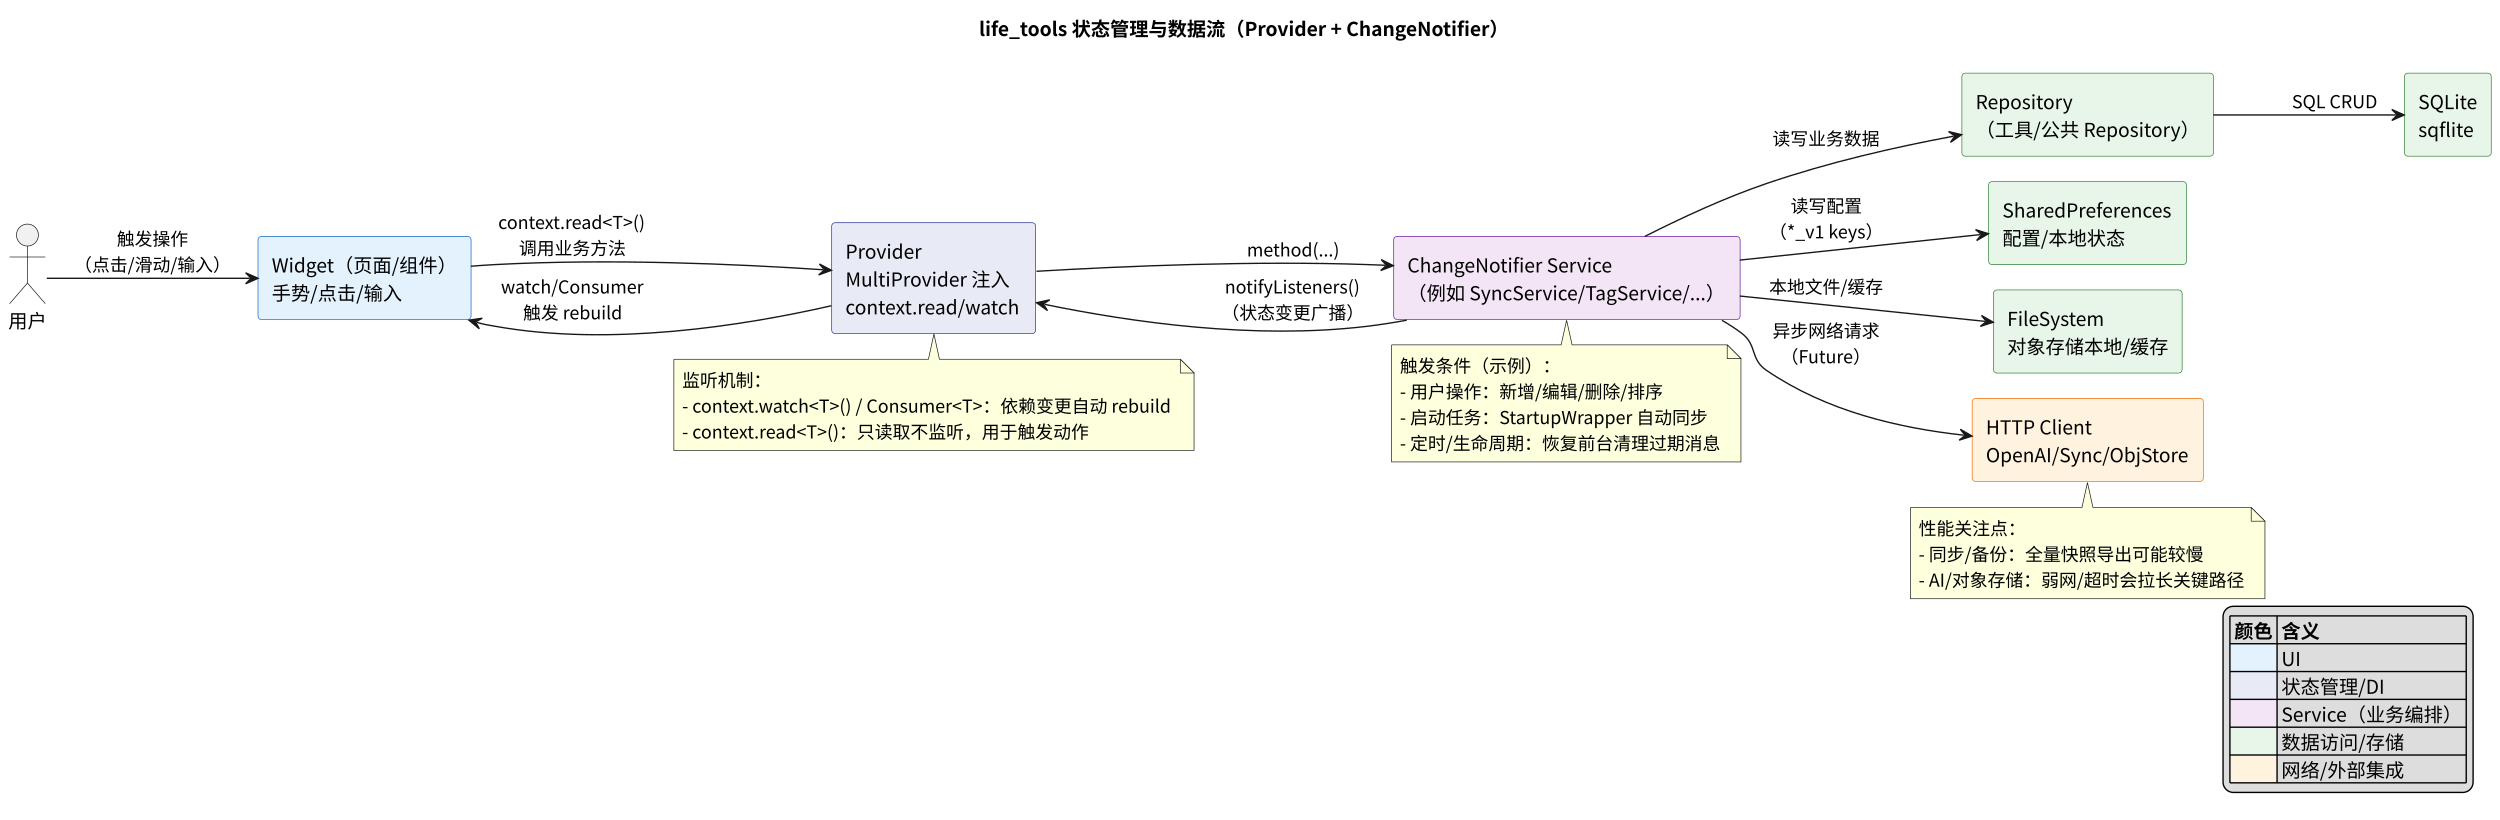
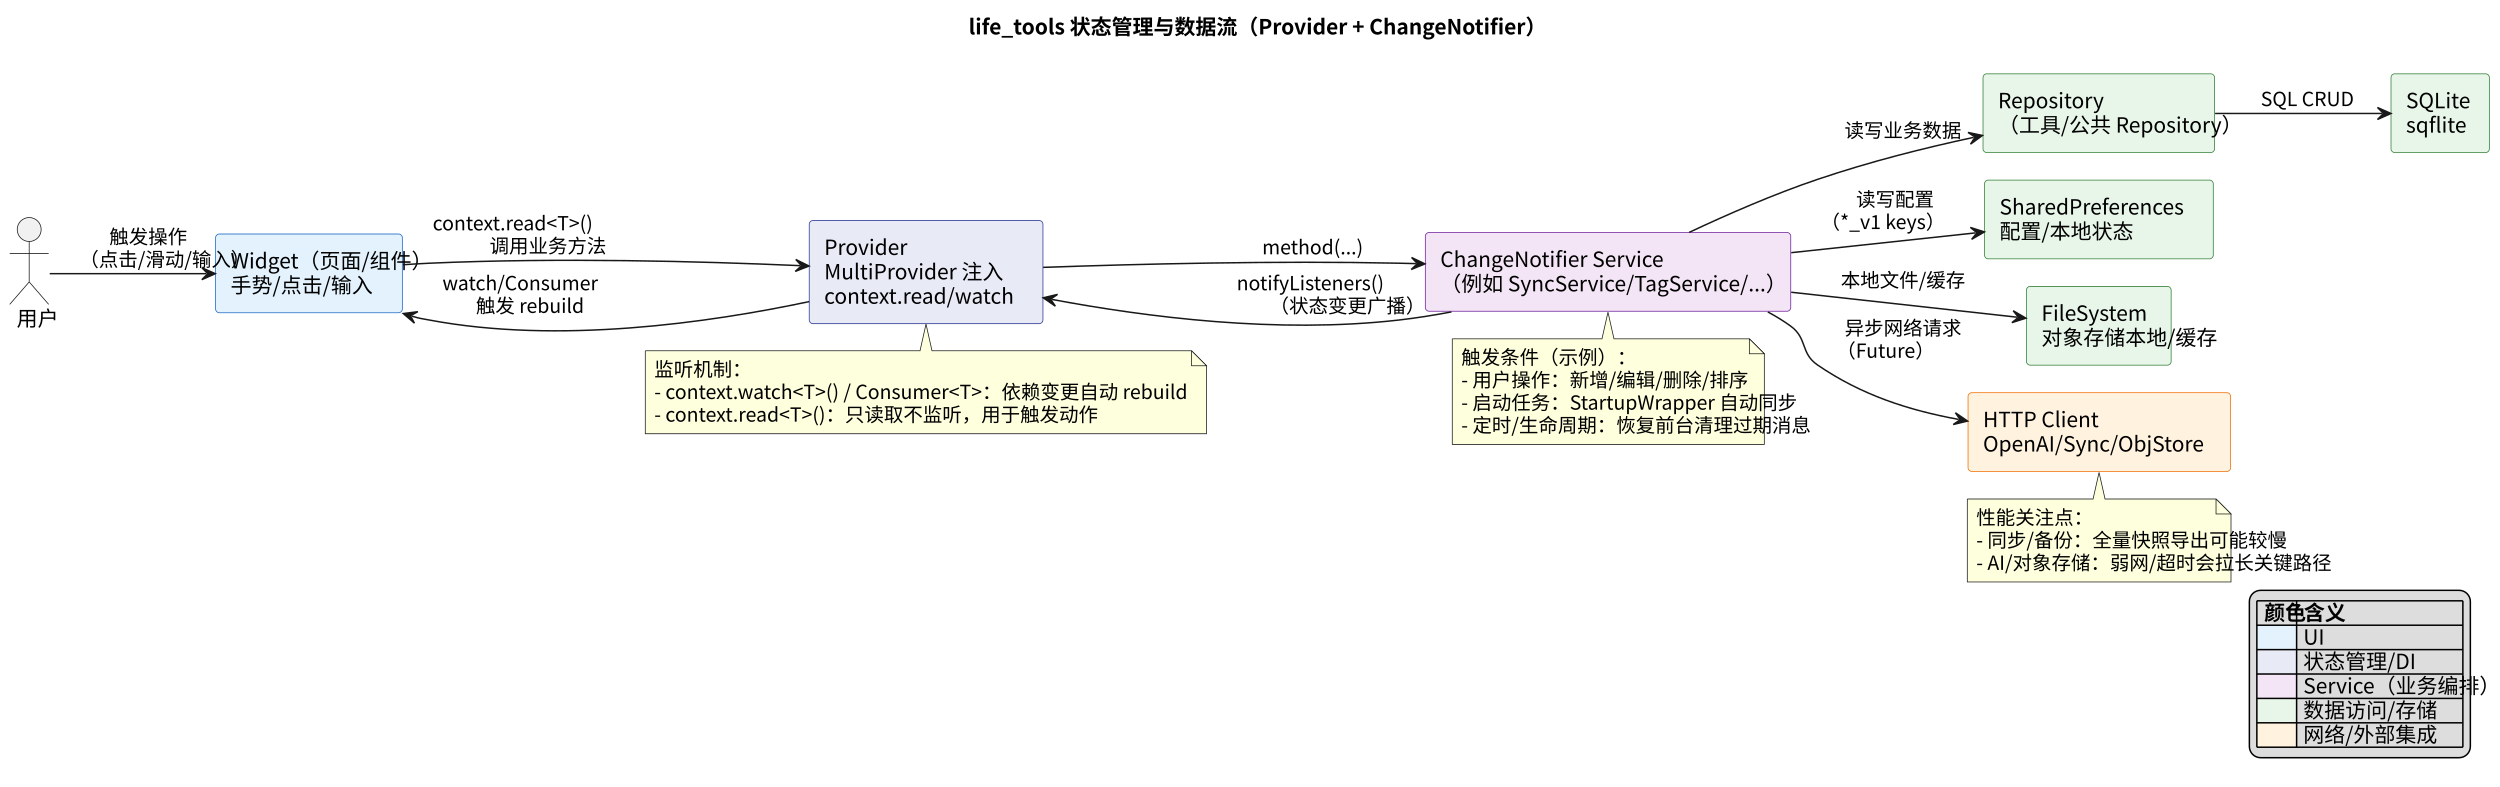
- <svg xmlns="http://www.w3.org/2000/svg" contentStyleType="text/css" data-diagram-type="DESCRIPTION" height="995px" preserveAspectRatio="none" style="width:3036px;height:995px;background:#FFFFFF;" version="1.1" viewBox="0 0 3036 995" width="3036.667px" zoomAndPan="magnify">
+ <svg xmlns="http://www.w3.org/2000/svg" contentStyleType="text/css" data-diagram-type="DESCRIPTION" height="876.667px" preserveAspectRatio="none" style="width:2783px;height:876px;background:#FFFFFF;" version="1.1" viewBox="0 0 2783 876" width="2783.333px" zoomAndPan="magnify">
  <defs />
  <g>
    <g class="title" data-source-line="2">
-       <text fill="#000000" font-family="'Noto Sans CJK SC'" font-size="23.333" font-weight="bold" lengthAdjust="spacing" textLength="645.444" x="1188.945" y="43.733">life_tools 状态管理与数据流（Provider + ChangeNotifier）</text>
+       <text fill="#000000" font-family="'Noto Sans CJK SC'" font-size="23.333" font-weight="bold" lengthAdjust="spacing" textLength="613.377" x="1078.311" y="38.325">life_tools 状态管理与数据流（Provider + ChangeNotifier）</text>
    </g>
    <g class="entity" data-qualified-name="User" data-source-line="26" id="ent0002">
-       <ellipse cx="33.333" cy="285.453" fill="#F1F1F1" rx="13.333" ry="13.333" style="stroke:#181818;stroke-width:0.833;" />
-       <path d="M33.333,298.786 L33.333,343.786 M11.667,312.12 L55,312.12 M33.333,343.786 L11.667,368.786 M33.333,343.786 L55,368.786" fill="none" style="stroke:#181818;stroke-width:0.833;" />
-       <text fill="#000000" font-family="'Noto Sans CJK SC'" font-size="23.333" lengthAdjust="spacing" textLength="46.666" x="10" y="398.353">用户</text>
+       <ellipse cx="32.5" cy="255.495" fill="#F1F1F1" rx="13.333" ry="13.333" style="stroke:#181818;stroke-width:0.833;" />
+       <path d="M32.5,268.828 L32.5,313.828 M10.833,282.161 L54.167,282.161 M32.5,313.828 L10.833,338.828 M32.5,313.828 L54.167,338.828" fill="none" style="stroke:#181818;stroke-width:0.833;" />
+       <text fill="#000000" font-family="'Noto Sans CJK SC'" font-size="23.333" lengthAdjust="spacing" textLength="28.005" x="18.498" y="362.987">用户</text>
    </g>
    <g class="entity" data-qualified-name="Widget" data-source-line="28" id="ent0003">
-       <rect fill="#E3F2FD" height="100.906" rx="4.167" ry="4.167" style="stroke:#1565C0;stroke-width:0.833;" width="258.732" x="313.333" y="287.12" />
-       <text fill="#000000" font-family="'Noto Sans CJK SC'" font-size="23.333" lengthAdjust="spacing" textLength="225.399" x="330" y="330.853">Widget（页面/组件）</text>
-       <text fill="#000000" font-family="'Noto Sans CJK SC'" font-size="23.333" lengthAdjust="spacing" textLength="158.293" x="330" y="364.64">手势/点击/输入</text>
+       <rect fill="#E3F2FD" height="87.656" rx="4.167" ry="4.167" style="stroke:#1565C0;stroke-width:0.833;" width="207.889" x="240" y="260.495" />
+       <text fill="#000000" font-family="'Noto Sans CJK SC'" font-size="23.333" lengthAdjust="spacing" textLength="174.556" x="256.667" y="298.82">Widget（页面/组件）</text>
+       <text fill="#000000" font-family="'Noto Sans CJK SC'" font-size="23.333" lengthAdjust="spacing" textLength="99.736" x="256.667" y="325.981">手势/点击/输入</text>
    </g>
    <g class="entity" data-qualified-name="Provider" data-source-line="29" id="ent0004">
-       <rect fill="#E8EAF6" height="134.693" rx="4.167" ry="4.167" style="stroke:#283593;stroke-width:0.833;" width="247.673" x="1010" y="270.453" />
-       <text fill="#000000" font-family="'Noto Sans CJK SC'" font-size="23.333" lengthAdjust="spacing" textLength="92.983" x="1026.667" y="314.186">Provider</text>
-       <text fill="#000000" font-family="'Noto Sans CJK SC'" font-size="23.333" lengthAdjust="spacing" textLength="199.826" x="1026.667" y="347.973">MultiProvider 注入</text>
-       <text fill="#000000" font-family="'Noto Sans CJK SC'" font-size="23.333" lengthAdjust="spacing" textLength="214.339" x="1026.667" y="381.759">context.read/watch</text>
+       <rect fill="#E8EAF6" height="114.818" rx="4.167" ry="4.167" style="stroke:#283593;stroke-width:0.833;" width="260.173" x="900.833" y="245.495" />
+       <text fill="#000000" font-family="'Noto Sans CJK SC'" font-size="23.333" lengthAdjust="spacing" textLength="96.991" x="917.5" y="283.82">Provider</text>
+       <text fill="#000000" font-family="'Noto Sans CJK SC'" font-size="23.333" lengthAdjust="spacing" textLength="189.447" x="917.5" y="310.981">MultiProvider 注入</text>
+       <text fill="#000000" font-family="'Noto Sans CJK SC'" font-size="23.333" lengthAdjust="spacing" textLength="226.839" x="917.5" y="338.143">context.read/watch</text>
    </g>
    <g class="entity" data-qualified-name="Service" data-source-line="30" id="ent0005">
-       <rect fill="#F3E5F5" height="100.906" rx="4.167" ry="4.167" style="stroke:#6A1B9A;stroke-width:0.833;" width="420.688" x="1692.5" y="287.12" />
-       <text fill="#000000" font-family="'Noto Sans CJK SC'" font-size="23.333" lengthAdjust="spacing" textLength="249.222" x="1709.167" y="330.853">ChangeNotifier Service</text>
-       <text fill="#000000" font-family="'Noto Sans CJK SC'" font-size="23.333" lengthAdjust="spacing" textLength="387.355" x="1709.167" y="364.64">（例如 SyncService/TagService/...）</text>
+       <rect fill="#F3E5F5" height="87.656" rx="4.167" ry="4.167" style="stroke:#6A1B9A;stroke-width:0.833;" width="406.803" x="1586.667" y="258.828" />
+       <text fill="#000000" font-family="'Noto Sans CJK SC'" font-size="23.333" lengthAdjust="spacing" textLength="268.994" x="1603.333" y="297.153">ChangeNotifier Service</text>
+       <text fill="#000000" font-family="'Noto Sans CJK SC'" font-size="23.333" lengthAdjust="spacing" textLength="373.47" x="1603.333" y="324.315">（例如 SyncService/TagService/...）</text>
    </g>
    <g class="entity" data-qualified-name="Repo" data-source-line="31" id="ent0006">
-       <rect fill="#E8F5E9" height="100.906" rx="4.167" ry="4.167" style="stroke:#2E7D32;stroke-width:0.833;" width="305.539" x="2382.5" y="88.787" />
-       <text fill="#000000" font-family="'Noto Sans CJK SC'" font-size="23.333" lengthAdjust="spacing" textLength="117.833" x="2399.167" y="132.52">Repository</text>
-       <text fill="#000000" font-family="'Noto Sans CJK SC'" font-size="23.333" lengthAdjust="spacing" textLength="272.205" x="2399.167" y="166.306">（工具/公共 Repository）</text>
+       <rect fill="#E8F5E9" height="87.656" rx="4.167" ry="4.167" style="stroke:#2E7D32;stroke-width:0.833;" width="257.746" x="2207.5" y="82.162" />
+       <text fill="#000000" font-family="'Noto Sans CJK SC'" font-size="23.333" lengthAdjust="spacing" textLength="125.12" x="2224.167" y="120.487">Repository</text>
+       <text fill="#000000" font-family="'Noto Sans CJK SC'" font-size="23.333" lengthAdjust="spacing" textLength="224.412" x="2224.167" y="147.648">（工具/公共 Repository）</text>
    </g>
    <g class="entity" data-qualified-name="Sqlite" data-source-line="32" id="ent0007">
-       <rect fill="#E8F5E9" height="100.906" rx="4.167" ry="4.167" style="stroke:#2E7D32;stroke-width:0.833;" width="105.363" x="2920" y="88.787" />
-       <text fill="#000000" font-family="'Noto Sans CJK SC'" font-size="23.333" lengthAdjust="spacing" textLength="72.03" x="2936.667" y="132.52">SQLite</text>
-       <text fill="#000000" font-family="'Noto Sans CJK SC'" font-size="23.333" lengthAdjust="spacing" textLength="67.736" x="2936.667" y="166.306">sqflite</text>
+       <rect fill="#E8F5E9" height="87.656" rx="4.167" ry="4.167" style="stroke:#2E7D32;stroke-width:0.833;" width="109.497" x="2661.667" y="82.162" />
+       <text fill="#000000" font-family="'Noto Sans CJK SC'" font-size="23.333" lengthAdjust="spacing" textLength="76.164" x="2678.333" y="120.487">SQLite</text>
+       <text fill="#000000" font-family="'Noto Sans CJK SC'" font-size="23.333" lengthAdjust="spacing" textLength="71.652" x="2678.333" y="147.648">sqflite</text>
    </g>
    <g class="entity" data-qualified-name="Prefs" data-source-line="33" id="ent0008">
-       <rect fill="#E8F5E9" height="100.906" rx="4.167" ry="4.167" style="stroke:#2E7D32;stroke-width:0.833;" width="240.206" x="2415" y="220.453" />
-       <text fill="#000000" font-family="'Noto Sans CJK SC'" font-size="23.333" lengthAdjust="spacing" textLength="206.873" x="2431.667" y="264.186">SharedPreferences</text>
-       <text fill="#000000" font-family="'Noto Sans CJK SC'" font-size="23.333" lengthAdjust="spacing" textLength="149.146" x="2431.667" y="297.973">配置/本地状态</text>
+       <rect fill="#E8F5E9" height="87.656" rx="4.167" ry="4.167" style="stroke:#2E7D32;stroke-width:0.833;" width="254.658" x="2209.167" y="200.495" />
+       <text fill="#000000" font-family="'Noto Sans CJK SC'" font-size="23.333" lengthAdjust="spacing" textLength="221.325" x="2225.833" y="238.82">SharedPreferences</text>
+       <text fill="#000000" font-family="'Noto Sans CJK SC'" font-size="23.333" lengthAdjust="spacing" textLength="91.875" x="2225.833" y="265.981">配置/本地状态</text>
    </g>
    <g class="entity" data-qualified-name="FS" data-source-line="34" id="ent0009">
-       <rect fill="#E8F5E9" height="100.906" rx="4.167" ry="4.167" style="stroke:#2E7D32;stroke-width:0.833;" width="229.146" x="2420.833" y="352.12" />
-       <text fill="#000000" font-family="'Noto Sans CJK SC'" font-size="23.333" lengthAdjust="spacing" textLength="119.163" x="2437.5" y="395.853">FileSystem</text>
-       <text fill="#000000" font-family="'Noto Sans CJK SC'" font-size="23.333" lengthAdjust="spacing" textLength="195.812" x="2437.5" y="429.64">对象存储本地/缓存</text>
+       <rect fill="#E8F5E9" height="87.656" rx="4.167" ry="4.167" style="stroke:#2E7D32;stroke-width:0.833;" width="161.086" x="2255.833" y="318.828" />
+       <text fill="#000000" font-family="'Noto Sans CJK SC'" font-size="23.333" lengthAdjust="spacing" textLength="127.752" x="2272.5" y="357.153">FileSystem</text>
+       <text fill="#000000" font-family="'Noto Sans CJK SC'" font-size="23.333" lengthAdjust="spacing" textLength="119.88" x="2272.5" y="384.315">对象存储本地/缓存</text>
    </g>
    <g class="entity" data-qualified-name="Http" data-source-line="35" id="ent0010">
-       <rect fill="#FFF3E0" height="100.906" rx="4.167" ry="4.167" style="stroke:#EF6C00;stroke-width:0.833;" width="280.759" x="2395" y="483.786" />
-       <text fill="#000000" font-family="'Noto Sans CJK SC'" font-size="23.333" lengthAdjust="spacing" textLength="128.823" x="2411.667" y="527.52">HTTP Client</text>
-       <text fill="#000000" font-family="'Noto Sans CJK SC'" font-size="23.333" lengthAdjust="spacing" textLength="247.426" x="2411.667" y="561.306">OpenAI/Sync/ObjStore</text>
+       <rect fill="#FFF3E0" height="87.656" rx="4.167" ry="4.167" style="stroke:#EF6C00;stroke-width:0.833;" width="292.301" x="2190.833" y="437.161" />
+       <text fill="#000000" font-family="'Noto Sans CJK SC'" font-size="23.333" lengthAdjust="spacing" textLength="135.089" x="2207.5" y="475.487">HTTP Client</text>
+       <text fill="#000000" font-family="'Noto Sans CJK SC'" font-size="23.333" lengthAdjust="spacing" textLength="258.968" x="2207.5" y="502.648">OpenAI/Sync/ObjStore</text>
    </g>
    <g class="entity" data-qualified-name="GMN21" data-source-line="52" id="ent0022">
-       <path d="M1690,418.786 L1690,560.947 A0,0 0 0 0 1690,560.947 L2114.199,560.947 A0,0 0 0 0 2114.199,560.947 L2114.199,435.453 L2097.532,418.786 L1909.167,418.786 L1902.5,388.941 L1895.833,418.786 L1690,418.786 A0,0 0 0 0 1690,418.786" fill="#FEFFDD" style="stroke:#181818;stroke-width:0.833;" />
-       <path d="M2097.532,418.786 L2097.532,435.453 L2114.199,435.453 L2097.532,418.786" fill="#FEFFDD" style="stroke:#181818;stroke-width:0.833;" />
-       <text fill="#000000" font-family="'Noto Sans CJK SC'" font-size="21.667" lengthAdjust="spacing" textLength="195" x="1700" y="452.253">触发条件（示例）：</text>
-       <text fill="#000000" font-family="'Noto Sans CJK SC'" font-size="21.667" lengthAdjust="spacing" textLength="319.519" x="1700" y="483.627">- 用户操作：新增/编辑/删除/排序</text>
-       <text fill="#000000" font-family="'Noto Sans CJK SC'" font-size="21.667" lengthAdjust="spacing" textLength="375.57" x="1700" y="515">- 启动任务：StartupWrapper 自动同步</text>
-       <text fill="#000000" font-family="'Noto Sans CJK SC'" font-size="21.667" lengthAdjust="spacing" textLength="389.199" x="1700" y="546.373">- 定时/生命周期：恢复前台清理过期消息</text>
+       <path d="M1616.667,377.161 L1616.667,494.714 A0,0 0 0 0 1616.667,494.714 L1964.045,494.714 A0,0 0 0 0 1964.045,494.714 L1964.045,393.828 L1947.379,377.161 L1796.667,377.161 L1790,347.485 L1783.333,377.161 L1616.667,377.161 A0,0 0 0 0 1616.667,377.161" fill="#FEFFDD" style="stroke:#181818;stroke-width:0.833;" />
+       <path d="M1947.379,377.161 L1947.379,393.828 L1964.045,393.828 L1947.379,377.161" fill="#FEFFDD" style="stroke:#181818;stroke-width:0.833;" />
+       <text fill="#000000" font-family="'Noto Sans CJK SC'" font-size="21.667" lengthAdjust="spacing" textLength="117.019" x="1626.667" y="405.606">触发条件（示例）：</text>
+       <text fill="#000000" font-family="'Noto Sans CJK SC'" font-size="21.667" lengthAdjust="spacing" textLength="205.632" x="1626.667" y="430.828">- 用户操作：新增/编辑/删除/排序</text>
+       <text fill="#000000" font-family="'Noto Sans CJK SC'" font-size="21.667" lengthAdjust="spacing" textLength="312.379" x="1626.667" y="456.049">- 启动任务：StartupWrapper 自动同步</text>
+       <text fill="#000000" font-family="'Noto Sans CJK SC'" font-size="21.667" lengthAdjust="spacing" textLength="243.041" x="1626.667" y="481.27">- 定时/生命周期：恢复前台清理过期消息</text>
    </g>
    <g class="entity" data-qualified-name="GMN24" data-source-line="59" id="ent0025">
-       <path d="M818.333,436.286 L818.333,547.073 A0,0 0 0 0 818.333,547.073 L1450.055,547.073 A0,0 0 0 0 1450.055,547.073 L1450.055,452.953 L1433.389,436.286 L1140.833,436.286 L1134.167,405.486 L1127.5,436.286 L818.333,436.286 A0,0 0 0 0 818.333,436.286" fill="#FEFFDD" style="stroke:#181818;stroke-width:0.833;" />
-       <path d="M1433.389,436.286 L1433.389,452.953 L1450.055,452.953 L1433.389,436.286" fill="#FEFFDD" style="stroke:#181818;stroke-width:0.833;" />
-       <text fill="#000000" font-family="'Noto Sans CJK SC'" font-size="21.667" lengthAdjust="spacing" textLength="108.334" x="828.333" y="469.753">监听机制：</text>
-       <text fill="#000000" font-family="'Noto Sans CJK SC'" font-size="21.667" lengthAdjust="spacing" textLength="596.722" x="828.333" y="501.127">- context.watch&lt;T&gt;() / Consumer&lt;T&gt;：依赖变更自动 rebuild</text>
-       <text fill="#000000" font-family="'Noto Sans CJK SC'" font-size="21.667" lengthAdjust="spacing" textLength="495.972" x="828.333" y="532.5">- context.read&lt;T&gt;()：只读取不监听，用于触发动作</text>
+       <path d="M718.333,390.495 L718.333,482.825 A0,0 0 0 0 718.333,482.825 L1343.073,482.825 A0,0 0 0 0 1343.073,482.825 L1343.073,407.161 L1326.406,390.495 L1037.5,390.495 L1030.833,360.754 L1024.167,390.495 L718.333,390.495 A0,0 0 0 0 718.333,390.495" fill="#FEFFDD" style="stroke:#181818;stroke-width:0.833;" />
+       <path d="M1326.406,390.495 L1326.406,407.161 L1343.073,407.161 L1326.406,390.495" fill="#FEFFDD" style="stroke:#181818;stroke-width:0.833;" />
+       <text fill="#000000" font-family="'Noto Sans CJK SC'" font-size="21.667" lengthAdjust="spacing" textLength="65.011" x="728.333" y="418.94">监听机制：</text>
+       <text fill="#000000" font-family="'Noto Sans CJK SC'" font-size="21.667" lengthAdjust="spacing" textLength="589.74" x="728.333" y="444.161">- context.watch&lt;T&gt;() / Consumer&lt;T&gt;：依赖变更自动 rebuild</text>
+       <text fill="#000000" font-family="'Noto Sans CJK SC'" font-size="21.667" lengthAdjust="spacing" textLength="401.384" x="728.333" y="469.382">- context.read&lt;T&gt;()：只读取不监听，用于触发动作</text>
    </g>
    <g class="entity" data-qualified-name="GMN27" data-source-line="65" id="ent0028">
-       <path d="M2320,616.287 L2320,727.073 A0,0 0 0 0 2320,727.073 L2750.547,727.073 A0,0 0 0 0 2750.547,727.073 L2750.547,632.953 L2733.881,616.287 L2541.667,616.287 L2535,585.97 L2528.333,616.287 L2320,616.287 A0,0 0 0 0 2320,616.287" fill="#FEFFDD" style="stroke:#181818;stroke-width:0.833;" />
-       <path d="M2733.881,616.287 L2733.881,632.953 L2750.547,632.953 L2733.881,616.287" fill="#FEFFDD" style="stroke:#181818;stroke-width:0.833;" />
-       <text fill="#000000" font-family="'Noto Sans CJK SC'" font-size="21.667" lengthAdjust="spacing" textLength="130" x="2330" y="649.753">性能关注点：</text>
-       <text fill="#000000" font-family="'Noto Sans CJK SC'" font-size="21.667" lengthAdjust="spacing" textLength="345.865" x="2330" y="681.127">- 同步/备份：全量快照导出可能较慢</text>
-       <text fill="#000000" font-family="'Noto Sans CJK SC'" font-size="21.667" lengthAdjust="spacing" textLength="395.547" x="2330" y="712.5">- AI/对象存储：弱网/超时会拉长关键路径</text>
+       <path d="M2190,555.495 L2190,647.826 A0,0 0 0 0 2190,647.826 L2483.551,647.826 A0,0 0 0 0 2483.551,647.826 L2483.551,572.162 L2466.884,555.495 L2343.333,555.495 L2336.667,525.881 L2330,555.495 L2190,555.495 A0,0 0 0 0 2190,555.495" fill="#FEFFDD" style="stroke:#181818;stroke-width:0.833;" />
+       <path d="M2466.884,555.495 L2466.884,572.162 L2483.551,572.162 L2466.884,555.495" fill="#FEFFDD" style="stroke:#181818;stroke-width:0.833;" />
+       <text fill="#000000" font-family="'Noto Sans CJK SC'" font-size="21.667" lengthAdjust="spacing" textLength="78.013" x="2200" y="583.94">性能关注点：</text>
+       <text fill="#000000" font-family="'Noto Sans CJK SC'" font-size="21.667" lengthAdjust="spacing" textLength="217.037" x="2200" y="609.161">- 同步/备份：全量快照导出可能较慢</text>
+       <text fill="#000000" font-family="'Noto Sans CJK SC'" font-size="21.667" lengthAdjust="spacing" textLength="258.551" x="2200" y="634.382">- AI/对象存储：弱网/超时会拉长关键路径</text>
    </g>
    <g class="link" data-entity-1="ent0002" data-entity-2="ent0003" data-link-type="dependency" id="lnk11">
-       <polygon fill="#181818" points="313.304,337.953,298.304,331.286,304.971,337.953,298.304,344.62,313.304,337.953" style="stroke:#181818;stroke-width:1.667;" />
-       <path d="M56.819,337.953 C104.483,337.953 211.019,337.953 303.304,337.953" fill="none" style="stroke:#181818;stroke-width:1.667;" />
-       <text fill="#000000" font-family="'Noto Sans CJK SC'" font-size="21.667" lengthAdjust="spacing" textLength="86.667" x="141.827" y="298.087">触发操作</text>
-       <text fill="#000000" font-family="'Noto Sans CJK SC'" font-size="21.667" lengthAdjust="spacing" textLength="190.32" x="90" y="329.46">（点击/滑动/输入）</text>
+       <polygon fill="#181818" points="239.655,304.661,224.655,297.995,231.322,304.661,224.655,311.328,239.655,304.661" style="stroke:#181818;stroke-width:1.667;" />
+       <path d="M55.36,304.661 C92.911,304.661 163.417,304.661 229.655,304.661" fill="none" style="stroke:#181818;stroke-width:1.667;" />
+       <text fill="#000000" font-family="'Noto Sans CJK SC'" font-size="21.667" lengthAdjust="spacing" textLength="52.008" x="121.637" y="271.44">触发操作</text>
+       <text fill="#000000" font-family="'Noto Sans CJK SC'" font-size="21.667" lengthAdjust="spacing" textLength="118.617" x="88.333" y="296.661">（点击/滑动/输入）</text>
    </g>
    <g class="link" data-entity-1="ent0003" data-entity-2="ent0004" data-link-type="dependency" id="lnk12">
-       <polygon fill="#181818" points="1009.62,328.245,995.092,320.604,1001.305,327.696,994.213,333.909,1009.62,328.245" style="stroke:#181818;stroke-width:1.667;" />
-       <path d="M571.726,323.304 C581.846,322.493 591.919,321.801 601.667,321.286 C741.392,313.914 892.012,320.48 999.641,327.586" fill="none" style="stroke:#181818;stroke-width:1.667;" />
-       <text fill="#000000" font-family="'Noto Sans CJK SC'" font-size="21.667" lengthAdjust="spacing" textLength="180.267" x="605" y="278.087">context.read&lt;T&gt;()</text>
-       <text fill="#000000" font-family="'Noto Sans CJK SC'" font-size="21.667" lengthAdjust="spacing" textLength="130" x="630.133" y="309.46">调用业务方法</text>
+       <polygon fill="#181818" points="900.558,296.152,885.862,288.839,892.233,295.79,885.282,302.16,900.558,296.152" style="stroke:#181818;stroke-width:1.667;" />
+       <path d="M448.491,294.726 C458.567,294.021 468.644,293.421 478.333,292.995 C622.859,286.644 778.896,290.853 890.568,295.717" fill="none" style="stroke:#181818;stroke-width:1.667;" />
+       <text fill="#000000" font-family="'Noto Sans CJK SC'" font-size="21.667" lengthAdjust="spacing" textLength="204.648" x="481.667" y="256.44">context.read&lt;T&gt;()</text>
+       <text fill="#000000" font-family="'Noto Sans CJK SC'" font-size="21.667" lengthAdjust="spacing" textLength="78.013" x="544.985" y="281.661">调用业务方法</text>
    </g>
    <g class="link" data-entity-1="ent0004" data-entity-2="ent0005" data-link-type="dependency" id="lnk13">
-       <polygon fill="#181818" points="1692.02,322.616,1677.356,315.241,1683.697,322.218,1676.719,328.559,1692.02,322.616" style="stroke:#181818;stroke-width:1.667;" />
-       <path d="M1258.694,329.445 C1364.924,323.19 1522.601,316.538 1660,321.286 C1670.472,321.648 1671.206,321.621 1682.032,322.139" fill="none" style="stroke:#181818;stroke-width:1.667;" />
-       <text fill="#000000" font-family="'Noto Sans CJK SC'" font-size="21.667" lengthAdjust="spacing" textLength="112.667" x="1514.167" y="311.42">method(...)</text>
+       <polygon fill="#181818" points="1586.193,293.755,1571.397,286.649,1577.863,293.509,1571.003,299.976,1586.193,293.755" style="stroke:#181818;stroke-width:1.667;" />
+       <path d="M1161.213,297.625 C1267.322,293.899 1421.764,290.085 1556.667,292.995 C1566.326,293.203 1566.215,293.165 1576.197,293.46" fill="none" style="stroke:#181818;stroke-width:1.667;" />
+       <text fill="#000000" font-family="'Noto Sans CJK SC'" font-size="21.667" lengthAdjust="spacing" textLength="121.24" x="1405" y="283.106">method(...)</text>
    </g>
    <g class="link" data-entity-1="ent0005" data-entity-2="ent0006" data-link-type="dependency" id="lnk14">
-       <polygon fill="#181818" points="2382.204,163.541,2366.232,159.756,2374.014,165.078,2368.691,172.86,2382.204,163.541" style="stroke:#181818;stroke-width:1.667;" />
-       <path d="M1997.538,287.075 C2041.31,264.876 2094.784,240.066 2145,222.953 C2221.527,196.874 2299.587,179.048 2372.376,165.385" fill="none" style="stroke:#181818;stroke-width:1.667;" />
-       <text fill="#000000" font-family="'Noto Sans CJK SC'" font-size="21.667" lengthAdjust="spacing" textLength="130" x="2152.5" y="176.42">读写业务数据</text>
+       <polygon fill="#181818" points="2206.855,150.782,2190.785,147.438,2198.71,152.544,2193.604,160.469,2206.855,150.782" style="stroke:#181818;stroke-width:1.667;" />
+       <path d="M1880.311,258.733 C1922.823,238.737 1974.927,215.989 2023.333,199.661 C2082.588,179.674 2140.178,165.206 2197.081,152.896" fill="none" style="stroke:#181818;stroke-width:1.667;" />
+       <text fill="#000000" font-family="'Noto Sans CJK SC'" font-size="21.667" lengthAdjust="spacing" textLength="78.013" x="2053.333" y="153.106">读写业务数据</text>
    </g>
    <g class="link" data-entity-1="ent0006" data-entity-2="ent0007" data-link-type="dependency" id="lnk15">
-       <polygon fill="#181818" points="2919.613,139.62,2904.613,132.953,2911.28,139.62,2904.613,146.286,2919.613,139.62" style="stroke:#181818;stroke-width:1.667;" />
-       <path d="M2687.908,139.62 C2768.667,139.62 2852.856,139.62 2909.613,139.62" fill="none" style="stroke:#181818;stroke-width:1.667;" />
-       <text fill="#000000" font-family="'Noto Sans CJK SC'" font-size="21.667" lengthAdjust="spacing" textLength="103.718" x="2783.333" y="131.42">SQL CRUD</text>
+       <polygon fill="#181818" points="2661.62,126.328,2646.62,119.662,2653.287,126.328,2646.62,132.995,2661.62,126.328" style="stroke:#181818;stroke-width:1.667;" />
+       <path d="M2465.856,126.328 C2532.658,126.328 2600.895,126.328 2651.62,126.328" fill="none" style="stroke:#181818;stroke-width:1.667;" />
+       <text fill="#000000" font-family="'Noto Sans CJK SC'" font-size="21.667" lengthAdjust="spacing" textLength="112.491" x="2516.667" y="118.106">SQL CRUD</text>
    </g>
    <g class="link" data-entity-1="ent0005" data-entity-2="ent0008" data-link-type="dependency" id="lnk16">
-       <polygon fill="#181818" points="2414.695,283.857,2399.076,278.808,2406.408,284.736,2400.481,292.068,2414.695,283.857" style="stroke:#181818;stroke-width:1.667;" />
-       <path d="M2112.796,315.847 C2213.132,305.215 2319.806,293.912 2404.751,284.911" fill="none" style="stroke:#181818;stroke-width:1.667;" />
-       <text fill="#000000" font-family="'Noto Sans CJK SC'" font-size="21.667" lengthAdjust="spacing" textLength="86.667" x="2174.561" y="258.087">读写配置</text>
-       <text fill="#000000" font-family="'Noto Sans CJK SC'" font-size="21.667" lengthAdjust="spacing" textLength="139.122" x="2148.333" y="289.46">（*_v1 keys）</text>
+       <polygon fill="#181818" points="2209.036,258.185,2193.41,253.158,2200.751,259.075,2194.834,266.415,2209.036,258.185" style="stroke:#181818;stroke-width:1.667;" />
+       <path d="M1993.984,281.274 C2066.093,273.532 2135.246,266.107 2199.093,259.253" fill="none" style="stroke:#181818;stroke-width:1.667;" />
+       <text fill="#000000" font-family="'Noto Sans CJK SC'" font-size="21.667" lengthAdjust="spacing" textLength="52.008" x="2066.239" y="229.773">读写配置</text>
+       <text fill="#000000" font-family="'Noto Sans CJK SC'" font-size="21.667" lengthAdjust="spacing" textLength="131.153" x="2026.667" y="254.994">（*_v1 keys）</text>
    </g>
    <g class="link" data-entity-1="ent0005" data-entity-2="ent0009" data-link-type="dependency" id="lnk17">
-       <polygon fill="#181818" points="2420.549,391.301,2406.313,383.128,2412.26,390.445,2404.943,396.391,2420.549,391.301" style="stroke:#181818;stroke-width:1.667;" />
-       <path d="M2112.796,359.507 C2215.457,370.113 2325.217,381.452 2410.602,390.274" fill="none" style="stroke:#181818;stroke-width:1.667;" />
-       <text fill="#000000" font-family="'Noto Sans CJK SC'" font-size="21.667" lengthAdjust="spacing" textLength="138.494" x="2148.333" y="356.42">本地文件/缓存</text>
+       <polygon fill="#181818" points="2255.258,354.189,2241.08,345.916,2246.975,353.274,2239.617,359.169,2255.258,354.189" style="stroke:#181818;stroke-width:1.667;" />
+       <path d="M1993.984,325.337 C2084.8,335.365 2176.757,345.52 2245.318,353.091" fill="none" style="stroke:#181818;stroke-width:1.667;" />
+       <text fill="#000000" font-family="'Noto Sans CJK SC'" font-size="21.667" lengthAdjust="spacing" textLength="85.312" x="2049.167" y="319.773">本地文件/缓存</text>
    </g>
    <g class="link" data-entity-1="ent0005" data-entity-2="ent0010" data-link-type="dependency" id="lnk18">
-       <polygon fill="#181818" points="2394.804,529.585,2380.627,521.311,2386.521,528.67,2379.163,534.564,2394.804,529.585" style="stroke:#181818;stroke-width:1.667;" />
-       <path d="M2091.132,389.042 C2099.471,393.789 2107.481,398.969 2115,404.62 C2134.215,419.062 2125.15,436.065 2145,449.62 C2218.238,499.632 2305.855,519.754 2384.865,528.487" fill="none" style="stroke:#181818;stroke-width:1.667;" />
-       <text fill="#000000" font-family="'Noto Sans CJK SC'" font-size="21.667" lengthAdjust="spacing" textLength="130" x="2152.5" y="409.753">异步网络请求</text>
-       <text fill="#000000" font-family="'Noto Sans CJK SC'" font-size="21.667" lengthAdjust="spacing" textLength="110.175" x="2162.412" y="441.127">（Future）</text>
+       <polygon fill="#181818" points="2190.298,468.744,2176.755,459.469,2182.103,467.234,2174.338,472.581,2190.298,468.744" style="stroke:#181818;stroke-width:1.667;" />
+       <path d="M1967.907,347.238 C1976.804,351.972 1985.348,357.207 1993.333,362.995 C2012.299,376.742 2004.01,393.088 2023.333,406.328 C2072.228,439.829 2124.547,456.624 2180.464,466.931" fill="none" style="stroke:#181818;stroke-width:1.667;" />
+       <text fill="#000000" font-family="'Noto Sans CJK SC'" font-size="21.667" lengthAdjust="spacing" textLength="78.013" x="2053.492" y="373.106">异步网络请求</text>
+       <text fill="#000000" font-family="'Noto Sans CJK SC'" font-size="21.667" lengthAdjust="spacing" textLength="96.664" x="2044.167" y="398.328">（Future）</text>
    </g>
    <g class="link" data-entity-1="ent0005" data-entity-2="ent0004" data-link-type="dependency" id="lnk19">
-       <polygon fill="#181818" points="1258.752,367.615,1272.104,377.162,1266.915,369.291,1274.786,364.101,1258.752,367.615" style="stroke:#181818;stroke-width:1.667;" />
-       <path d="M1708.339,388.841 C1692.073,391.84 1675.805,394.4 1660,396.286 C1522.715,412.676 1374.813,391.447 1268.547,369.626" fill="none" style="stroke:#181818;stroke-width:1.667;" />
-       <text fill="#000000" font-family="'Noto Sans CJK SC'" font-size="21.667" lengthAdjust="spacing" textLength="165.252" x="1487.374" y="356.42">notifyListeners()</text>
-       <text fill="#000000" font-family="'Noto Sans CJK SC'" font-size="21.667" lengthAdjust="spacing" textLength="173.333" x="1483.333" y="387.793">（状态变更广播）</text>
+       <polygon fill="#181818" points="1161.299,331.522,1174.822,340.827,1169.491,333.051,1177.268,327.72,1161.299,331.522" style="stroke:#181818;stroke-width:1.667;" />
+       <path d="M1615.765,347.216 C1595.946,350.955 1575.94,354.138 1556.667,356.328 C1421.928,371.637 1277.291,353.164 1171.13,333.357" fill="none" style="stroke:#181818;stroke-width:1.667;" />
+       <text fill="#000000" font-family="'Noto Sans CJK SC'" font-size="21.667" lengthAdjust="spacing" textLength="177.322" x="1376.667" y="323.106">notifyListeners()</text>
+       <text fill="#000000" font-family="'Noto Sans CJK SC'" font-size="21.667" lengthAdjust="spacing" textLength="104.017" x="1413.319" y="348.328">（状态变更广播）</text>
    </g>
    <g class="link" data-entity-1="ent0004" data-entity-2="ent0003" data-link-type="dependency" id="lnk20">
-       <polygon fill="#181818" points="569.433,388.804,582.088,399.258,577.459,391.044,585.672,386.415,569.433,388.804" style="stroke:#181818;stroke-width:1.667;" />
-       <path d="M1009.537,371.323 C901.511,395.923 740.38,421.149 601.667,396.286 C591.047,394.383 589.839,394.5 579.064,391.492" fill="none" style="stroke:#181818;stroke-width:1.667;" />
-       <text fill="#000000" font-family="'Noto Sans CJK SC'" font-size="21.667" lengthAdjust="spacing" textLength="174.374" x="608.333" y="356.42">watch/Consumer</text>
-       <text fill="#000000" font-family="'Noto Sans CJK SC'" font-size="21.667" lengthAdjust="spacing" textLength="120.683" x="635.178" y="387.793">触发 rebuild</text>
+       <polygon fill="#181818" points="448.91,349.039,461.358,359.74,456.891,351.437,465.194,346.97,448.91,349.039" style="stroke:#181818;stroke-width:1.667;" />
+       <path d="M900.809,335.731 C788.585,359.536 621.62,383.276 478.333,356.328 C468.627,354.503 468.297,354.863 458.487,351.916" fill="none" style="stroke:#181818;stroke-width:1.667;" />
+       <text fill="#000000" font-family="'Noto Sans CJK SC'" font-size="21.667" lengthAdjust="spacing" textLength="182.918" x="492.5" y="323.106">watch/Consumer</text>
+       <text fill="#000000" font-family="'Noto Sans CJK SC'" font-size="21.667" lengthAdjust="spacing" textLength="108.407" x="529.755" y="348.328">触发 rebuild</text>
    </g>
    <g class="legend" data-source-line="70">
-       <rect fill="#DDDDDD" height="226.052" rx="12.5" ry="12.5" style="stroke:#000000;stroke-width:1.667;" width="303.666" x="2699.668" y="736.287" />
-       <text fill="#000000" font-family="'Noto Sans CJK SC'" font-size="23.333" font-weight="bold" lengthAdjust="spacing" textLength="46.666" x="2713.298" y="775.02">颜色</text>
-       <text fill="#000000" font-family="'Noto Sans CJK SC'" font-size="23.333" font-weight="bold" lengthAdjust="spacing" textLength="46.666" x="2770.558" y="775.02">含义</text>
-       <rect fill="#E3F2FD" height="33.786" style="stroke:none;stroke-width:1.667;" width="57.26" x="2708.001" y="781.74" />
-       <text fill="#000000" font-family="'Noto Sans CJK SC'" font-size="23.333" lengthAdjust="spacing" textLength="5.227" x="2708.001" y="808.806"> </text>
-       <text fill="#000000" font-family="'Noto Sans CJK SC'" font-size="23.333" lengthAdjust="spacing" textLength="23.66" x="2770.488" y="808.806">UI</text>
-       <rect fill="#E8EAF6" height="33.786" style="stroke:none;stroke-width:1.667;" width="57.26" x="2708.001" y="815.526" />
-       <text fill="#000000" font-family="'Noto Sans CJK SC'" font-size="23.333" lengthAdjust="spacing" textLength="5.227" x="2708.001" y="842.593"> </text>
-       <text fill="#000000" font-family="'Noto Sans CJK SC'" font-size="23.333" lengthAdjust="spacing" textLength="125.37" x="2770.488" y="842.593">状态管理/DI</text>
-       <rect fill="#F3E5F5" height="33.786" style="stroke:none;stroke-width:1.667;" width="57.26" x="2708.001" y="849.313" />
-       <text fill="#000000" font-family="'Noto Sans CJK SC'" font-size="23.333" lengthAdjust="spacing" textLength="5.227" x="2708.001" y="876.379"> </text>
-       <text fill="#000000" font-family="'Noto Sans CJK SC'" font-size="23.333" lengthAdjust="spacing" textLength="219.286" x="2770.488" y="876.379">Service（业务编排）</text>
-       <rect fill="#E8F5E9" height="33.786" style="stroke:none;stroke-width:1.667;" width="57.26" x="2708.001" y="883.099" />
-       <text fill="#000000" font-family="'Noto Sans CJK SC'" font-size="23.333" lengthAdjust="spacing" textLength="5.227" x="2708.001" y="910.166"> </text>
-       <text fill="#000000" font-family="'Noto Sans CJK SC'" font-size="23.333" lengthAdjust="spacing" textLength="149.146" x="2770.488" y="910.166">数据访问/存储</text>
-       <rect fill="#FFF3E0" height="33.786" style="stroke:none;stroke-width:1.667;" width="57.26" x="2708.001" y="916.886" />
-       <text fill="#000000" font-family="'Noto Sans CJK SC'" font-size="23.333" lengthAdjust="spacing" textLength="5.227" x="2708.001" y="943.952"> </text>
-       <text fill="#000000" font-family="'Noto Sans CJK SC'" font-size="23.333" lengthAdjust="spacing" textLength="149.146" x="2770.488" y="943.952">网络/外部集成</text>
-       <line style="stroke:#000000;stroke-width:1.667;" x1="2708.001" x2="2995" y1="747.953" y2="747.953" />
-       <line style="stroke:#000000;stroke-width:1.667;" x1="2708.001" x2="2995" y1="781.74" y2="781.74" />
-       <line style="stroke:#000000;stroke-width:1.667;" x1="2708.001" x2="2995" y1="815.526" y2="815.526" />
-       <line style="stroke:#000000;stroke-width:1.667;" x1="2708.001" x2="2995" y1="849.313" y2="849.313" />
-       <line style="stroke:#000000;stroke-width:1.667;" x1="2708.001" x2="2995" y1="883.099" y2="883.099" />
-       <line style="stroke:#000000;stroke-width:1.667;" x1="2708.001" x2="2995" y1="916.886" y2="916.886" />
-       <line style="stroke:#000000;stroke-width:1.667;" x1="2708.001" x2="2995" y1="950.672" y2="950.672" />
-       <line style="stroke:#000000;stroke-width:1.667;" x1="2708.001" x2="2708.001" y1="747.953" y2="950.672" />
-       <line style="stroke:#000000;stroke-width:1.667;" x1="2765.261" x2="2765.261" y1="747.953" y2="950.672" />
-       <line style="stroke:#000000;stroke-width:1.667;" x1="2995" x2="2995" y1="747.953" y2="950.672" />
+       <rect fill="#DDDDDD" height="186.302" rx="12.5" ry="12.5" style="stroke:#000000;stroke-width:1.667;" width="246.001" x="2503.999" y="657.162" />
+       <text fill="#000000" font-family="'Noto Sans CJK SC'" font-size="23.333" font-weight="bold" lengthAdjust="spacing" textLength="28.005" x="2520.456" y="690.487">颜色</text>
+       <text fill="#000000" font-family="'Noto Sans CJK SC'" font-size="23.333" font-weight="bold" lengthAdjust="spacing" textLength="28.005" x="2564.707" y="690.487">含义</text>
+       <rect fill="#E3F2FD" height="27.162" style="stroke:none;stroke-width:1.667;" width="44.251" x="2512.332" y="695.99" />
+       <text fill="#000000" font-family="'Noto Sans CJK SC'" font-size="23.333" lengthAdjust="spacing" textLength="7.417" x="2512.332" y="717.648"> </text>
+       <text fill="#000000" font-family="'Noto Sans CJK SC'" font-size="23.333" lengthAdjust="spacing" textLength="23.96" x="2564.001" y="717.648">UI</text>
+       <rect fill="#E8EAF6" height="27.162" style="stroke:none;stroke-width:1.667;" width="44.251" x="2512.332" y="723.151" />
+       <text fill="#000000" font-family="'Noto Sans CJK SC'" font-size="23.333" lengthAdjust="spacing" textLength="7.417" x="2512.332" y="744.81"> </text>
+       <text fill="#000000" font-family="'Noto Sans CJK SC'" font-size="23.333" lengthAdjust="spacing" textLength="88.719" x="2564.001" y="744.81">状态管理/DI</text>
+       <rect fill="#F3E5F5" height="27.162" style="stroke:none;stroke-width:1.667;" width="44.251" x="2512.332" y="750.312" />
+       <text fill="#000000" font-family="'Noto Sans CJK SC'" font-size="23.333" lengthAdjust="spacing" textLength="7.417" x="2512.332" y="771.971"> </text>
+       <text fill="#000000" font-family="'Noto Sans CJK SC'" font-size="23.333" lengthAdjust="spacing" textLength="170.249" x="2564.001" y="771.971">Service（业务编排）</text>
+       <rect fill="#E8F5E9" height="27.162" style="stroke:none;stroke-width:1.667;" width="44.251" x="2512.332" y="777.474" />
+       <text fill="#000000" font-family="'Noto Sans CJK SC'" font-size="23.333" lengthAdjust="spacing" textLength="7.417" x="2512.332" y="799.133"> </text>
+       <text fill="#000000" font-family="'Noto Sans CJK SC'" font-size="23.333" lengthAdjust="spacing" textLength="91.875" x="2564.001" y="799.133">数据访问/存储</text>
+       <rect fill="#FFF3E0" height="27.162" style="stroke:none;stroke-width:1.667;" width="44.251" x="2512.332" y="804.635" />
+       <text fill="#000000" font-family="'Noto Sans CJK SC'" font-size="23.333" lengthAdjust="spacing" textLength="7.417" x="2512.332" y="826.294"> </text>
+       <text fill="#000000" font-family="'Noto Sans CJK SC'" font-size="23.333" lengthAdjust="spacing" textLength="91.875" x="2564.001" y="826.294">网络/外部集成</text>
+       <line style="stroke:#000000;stroke-width:1.667;" x1="2512.332" x2="2741.667" y1="668.828" y2="668.828" />
+       <line style="stroke:#000000;stroke-width:1.667;" x1="2512.332" x2="2741.667" y1="695.99" y2="695.99" />
+       <line style="stroke:#000000;stroke-width:1.667;" x1="2512.332" x2="2741.667" y1="723.151" y2="723.151" />
+       <line style="stroke:#000000;stroke-width:1.667;" x1="2512.332" x2="2741.667" y1="750.312" y2="750.312" />
+       <line style="stroke:#000000;stroke-width:1.667;" x1="2512.332" x2="2741.667" y1="777.474" y2="777.474" />
+       <line style="stroke:#000000;stroke-width:1.667;" x1="2512.332" x2="2741.667" y1="804.635" y2="804.635" />
+       <line style="stroke:#000000;stroke-width:1.667;" x1="2512.332" x2="2741.667" y1="831.797" y2="831.797" />
+       <line style="stroke:#000000;stroke-width:1.667;" x1="2512.332" x2="2512.332" y1="668.828" y2="831.797" />
+       <line style="stroke:#000000;stroke-width:1.667;" x1="2556.584" x2="2556.584" y1="668.828" y2="831.797" />
+       <line style="stroke:#000000;stroke-width:1.667;" x1="2741.667" x2="2741.667" y1="668.828" y2="831.797" />
    </g>
  </g>
</svg>
